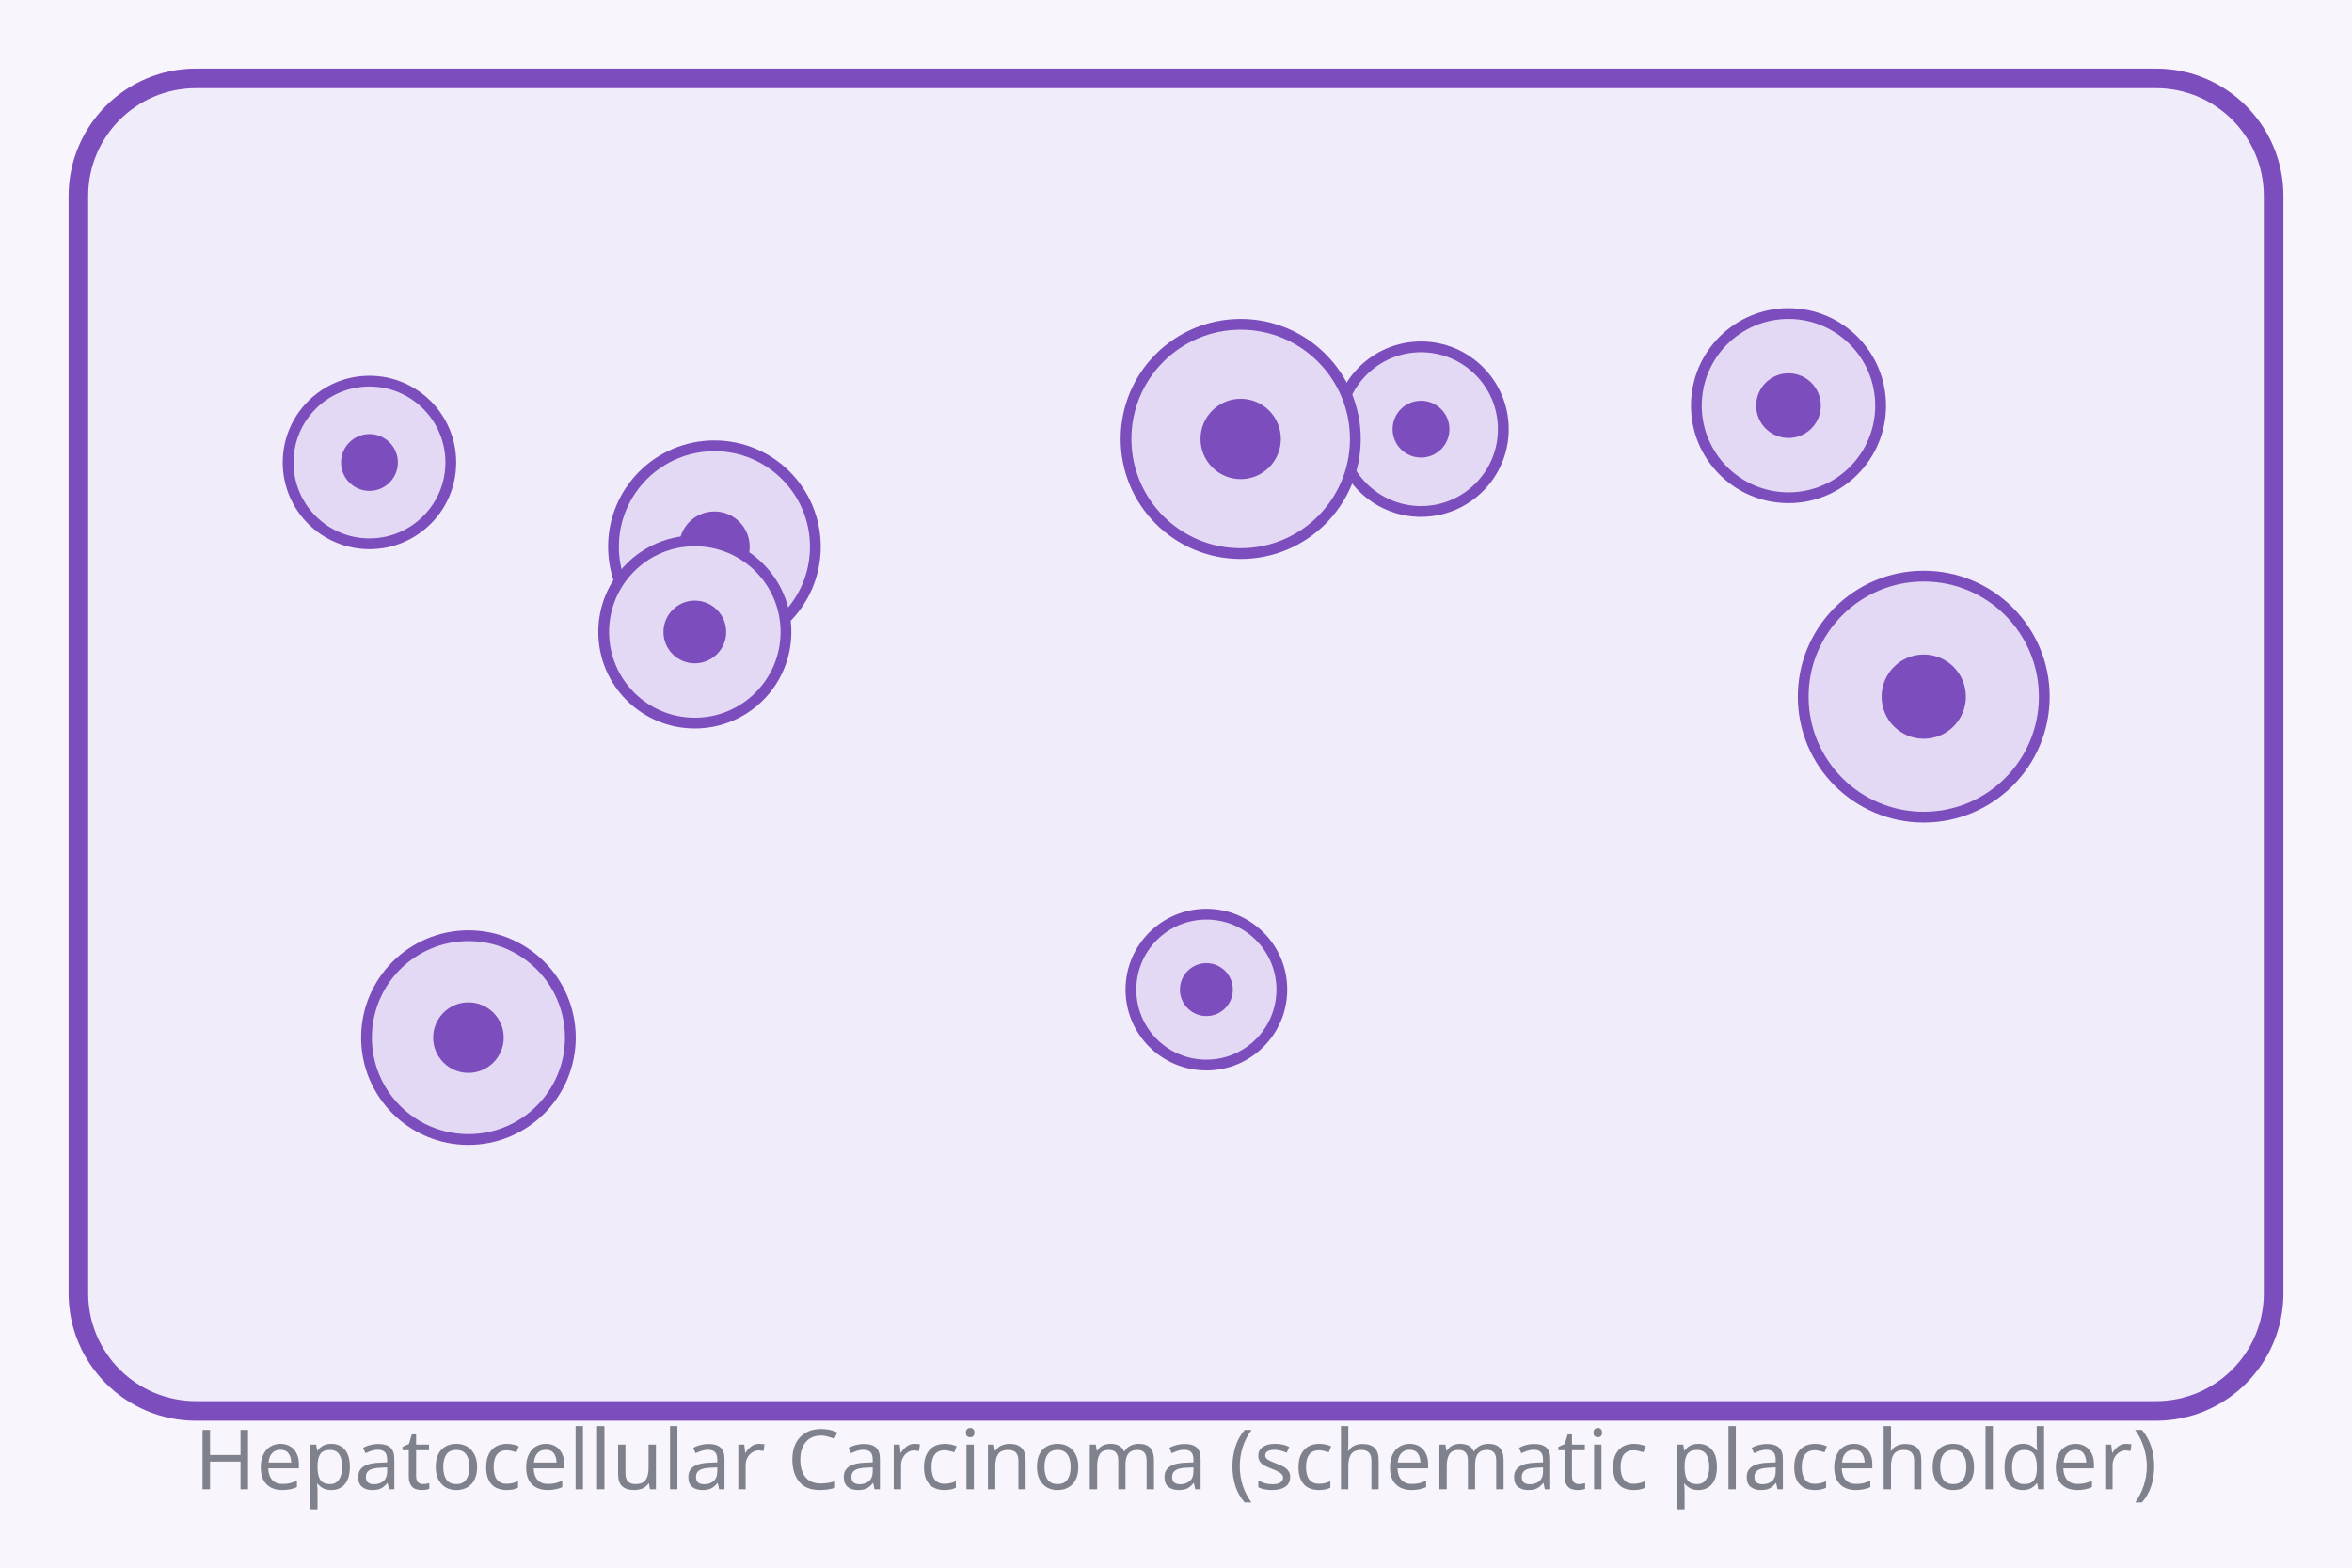
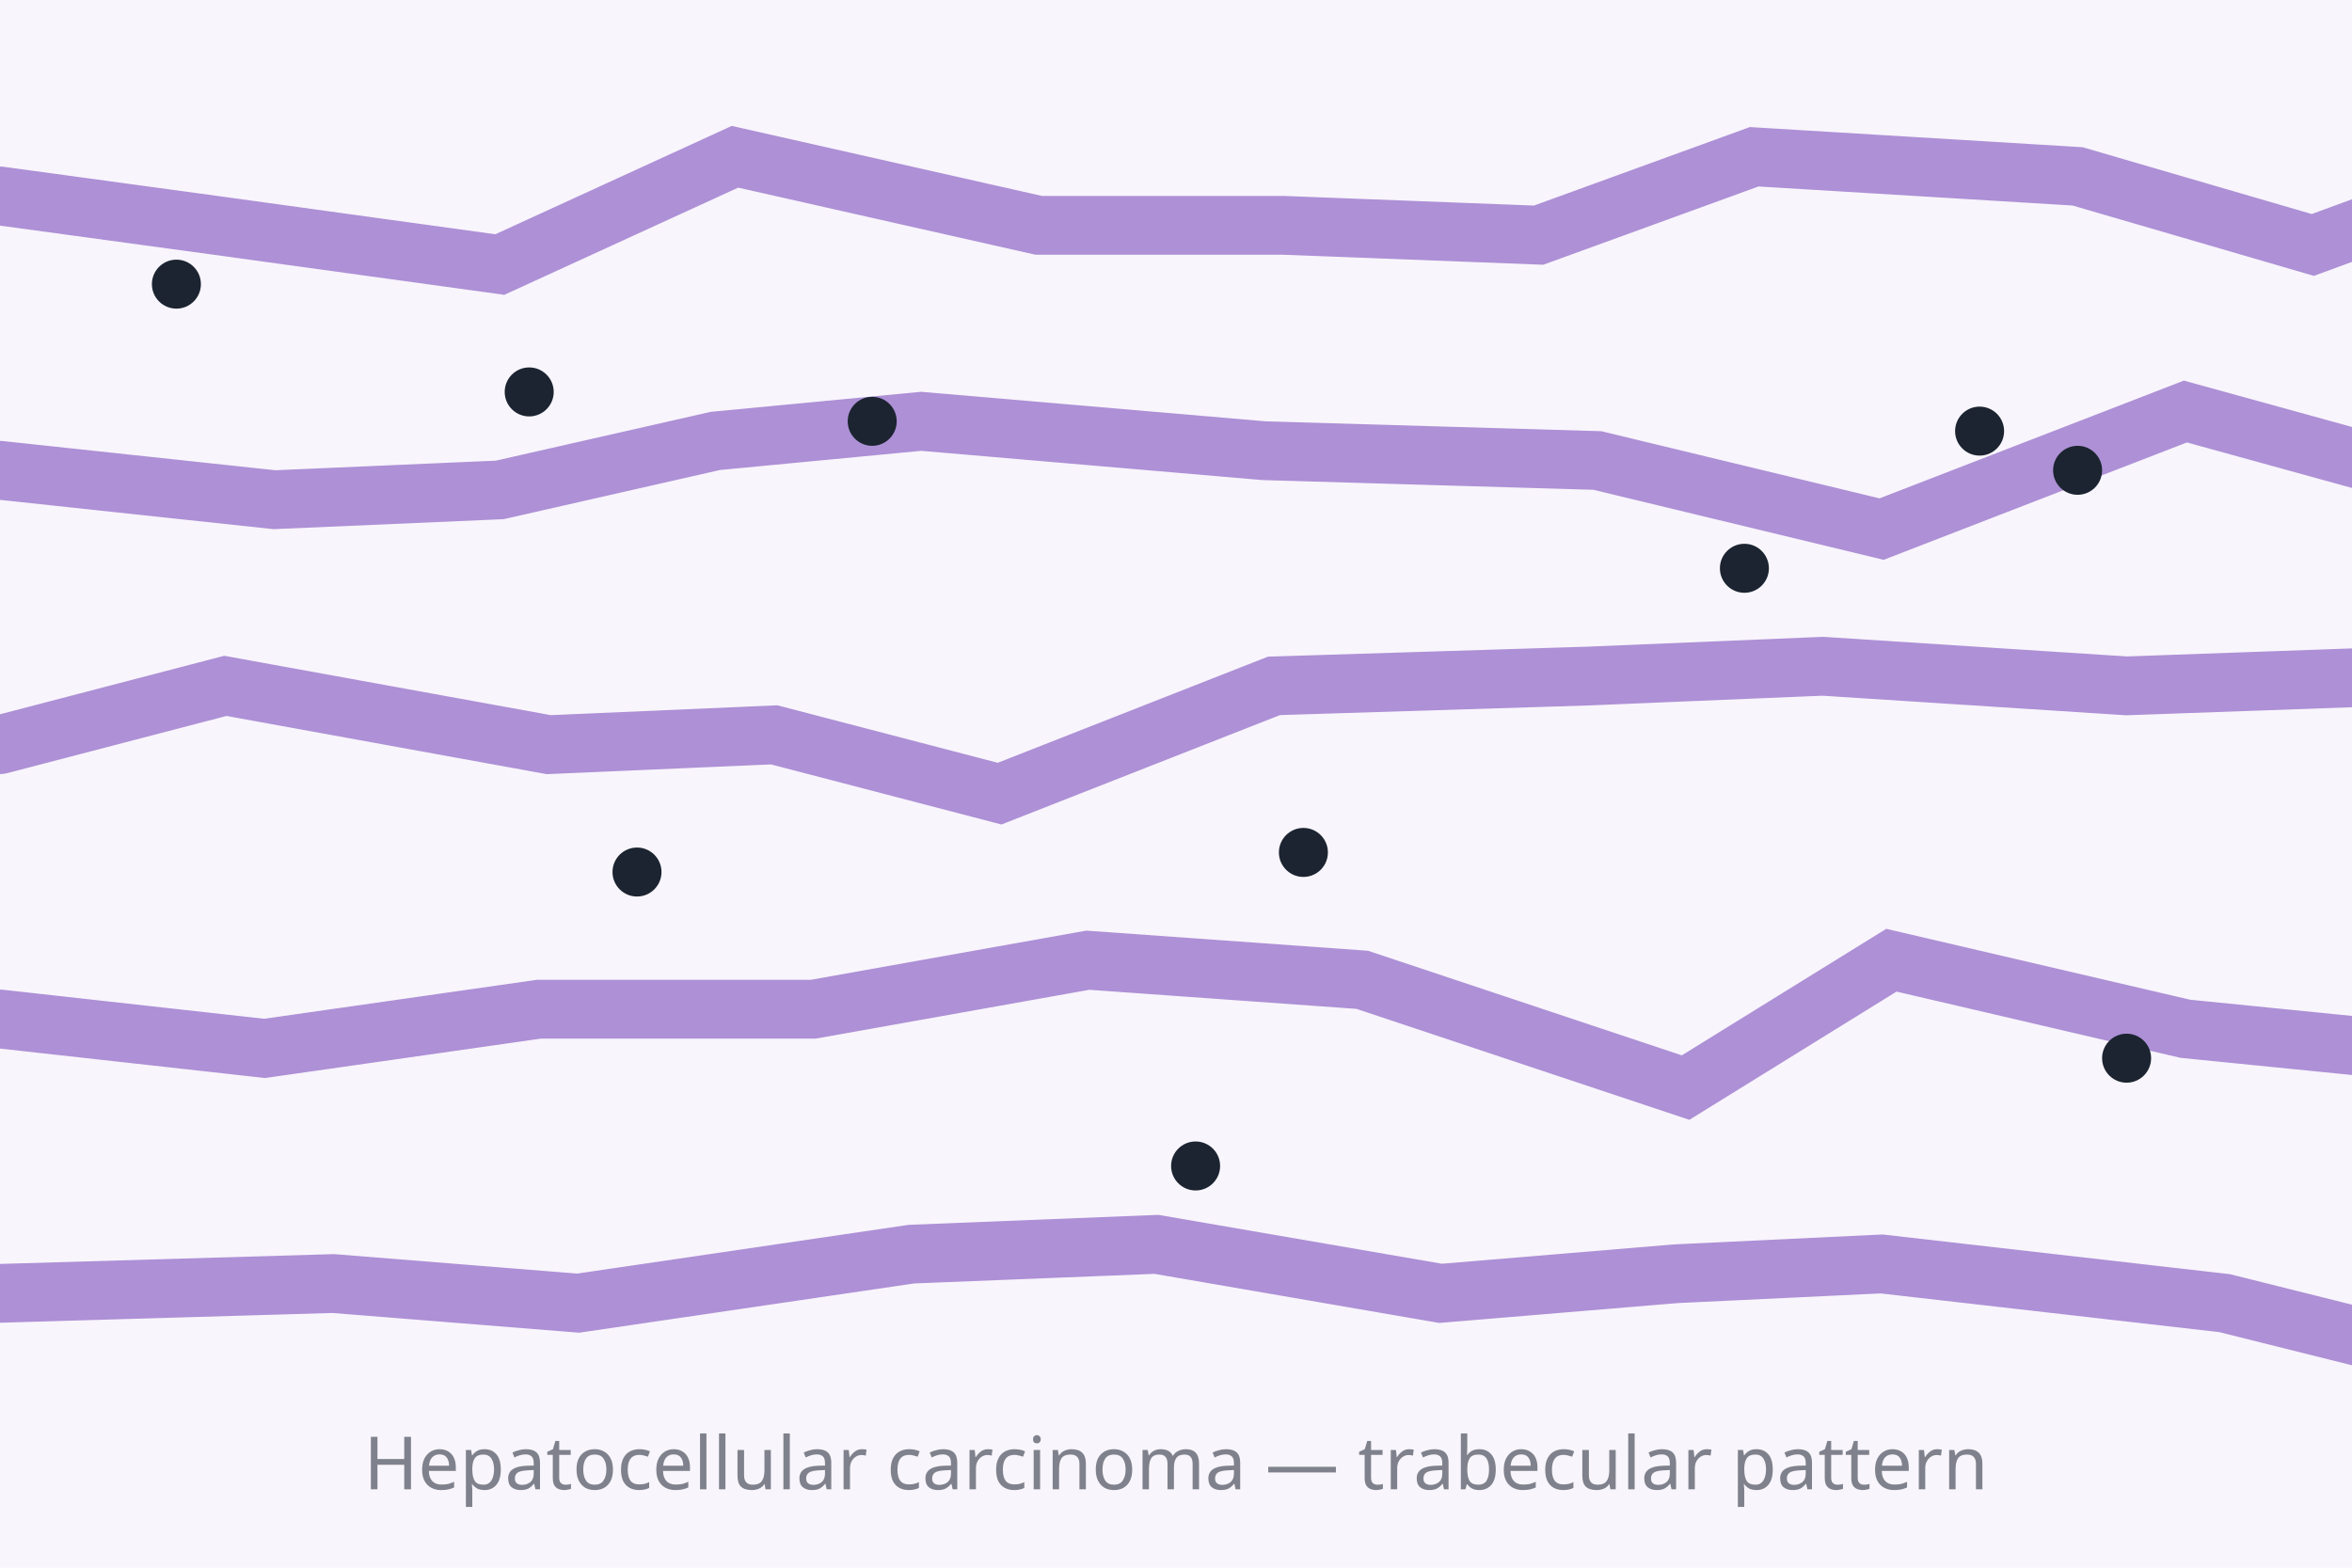
<svg xmlns="http://www.w3.org/2000/svg" viewBox="0 0 240 160" width="240" height="160">
  <rect width="240" height="160" fill="#f8f5fc" />
-   <rect x="8" y="8" width="224" height="136" rx="12" fill="#F1ECFA" stroke="#7C4DBC" stroke-width="2" />
-   <circle cx="72.9" cy="55.8" r="10.3" fill="#E4D9F5" stroke="#7C4DBC" stroke-width="1.1" />
-   <circle cx="72.9" cy="55.8" r="3.6" fill="#7C4DBC" />
-   <circle cx="123.1" cy="101.0" r="7.7" fill="#E4D9F5" stroke="#7C4DBC" stroke-width="1.1" />
-   <circle cx="123.1" cy="101.0" r="2.7" fill="#7C4DBC" />
-   <circle cx="37.7" cy="47.2" r="8.3" fill="#E4D9F5" stroke="#7C4DBC" stroke-width="1.1" />
-   <circle cx="37.7" cy="47.2" r="2.9" fill="#7C4DBC" />
-   <circle cx="145.0" cy="43.8" r="8.4" fill="#E4D9F5" stroke="#7C4DBC" stroke-width="1.1" />
-   <circle cx="145.0" cy="43.8" r="2.9" fill="#7C4DBC" />
-   <circle cx="182.5" cy="41.4" r="9.4" fill="#E4D9F5" stroke="#7C4DBC" stroke-width="1.1" />
-   <circle cx="182.5" cy="41.4" r="3.3" fill="#7C4DBC" />
-   <circle cx="196.3" cy="71.1" r="12.3" fill="#E4D9F5" stroke="#7C4DBC" stroke-width="1.1" />
-   <circle cx="196.3" cy="71.1" r="4.3" fill="#7C4DBC" />
-   <circle cx="47.8" cy="105.9" r="10.4" fill="#E4D9F5" stroke="#7C4DBC" stroke-width="1.1" />
-   <circle cx="47.8" cy="105.9" r="3.6" fill="#7C4DBC" />
-   <circle cx="126.6" cy="44.8" r="11.7" fill="#E4D9F5" stroke="#7C4DBC" stroke-width="1.1" />
-   <circle cx="126.6" cy="44.8" r="4.1" fill="#7C4DBC" />
-   <circle cx="70.9" cy="64.5" r="9.3" fill="#E4D9F5" stroke="#7C4DBC" stroke-width="1.1" />
-   <circle cx="70.9" cy="64.5" r="3.2" fill="#7C4DBC" />
-   <text x="120.0" y="152" font-family="sans-serif" font-size="8.5" fill="#1b2430" text-anchor="middle" opacity="0.55">Hepatocellular Carcinoma (schematic placeholder)</text>
+   <path d="M 0 20 L 22 23 L 51 27 L 75 16 L 106 23 L 131 23 L 157 24 L 179 16 L 212 18 L 236 25 L 266 14" stroke="#7C4DBC" stroke-width="6" fill="none" opacity="0.6" stroke-linecap="round" />
+   <path d="M 0 48 L 28 51 L 51 50 L 73 45 L 94 43 L 129 46 L 163 47 L 192 54 L 223 42 L 252 50" stroke="#7C4DBC" stroke-width="6" fill="none" opacity="0.6" stroke-linecap="round" />
+   <path d="M 0 76 L 23 70 L 56 76 L 79 75 L 102 81 L 130 70 L 162 69 L 186 68 L 217 70 L 245 69" stroke="#7C4DBC" stroke-width="6" fill="none" opacity="0.6" stroke-linecap="round" />
+   <path d="M 0 104 L 27 107 L 55 103 L 83 103 L 111 98 L 139 100 L 172 111 L 193 98 L 223 105 L 243 107" stroke="#7C4DBC" stroke-width="6" fill="none" opacity="0.6" stroke-linecap="round" />
+   <path d="M 0 132 L 34 131 L 59 133 L 93 128 L 118 127 L 147 132 L 171 130 L 192 129 L 227 133 L 251 139" stroke="#7C4DBC" stroke-width="6" fill="none" opacity="0.6" stroke-linecap="round" />
+   <circle cx="89" cy="43" r="2.5" fill="#1b2430" />
+   <circle cx="18" cy="29" r="2.5" fill="#1b2430" />
+   <circle cx="54" cy="40" r="2.5" fill="#1b2430" />
+   <circle cx="202" cy="44" r="2.5" fill="#1b2430" />
+   <circle cx="65" cy="89" r="2.5" fill="#1b2430" />
+   <circle cx="212" cy="48" r="2.5" fill="#1b2430" />
+   <circle cx="178" cy="58" r="2.5" fill="#1b2430" />
+   <circle cx="133" cy="87" r="2.5" fill="#1b2430" />
+   <circle cx="217" cy="108" r="2.5" fill="#1b2430" />
+   <circle cx="122" cy="119" r="2.5" fill="#1b2430" />
+   <text x="120.0" y="152" font-family="sans-serif" font-size="7.5" fill="#1b2430" text-anchor="middle" opacity="0.55">Hepatocellular carcinoma — trabecular pattern</text>
</svg>
